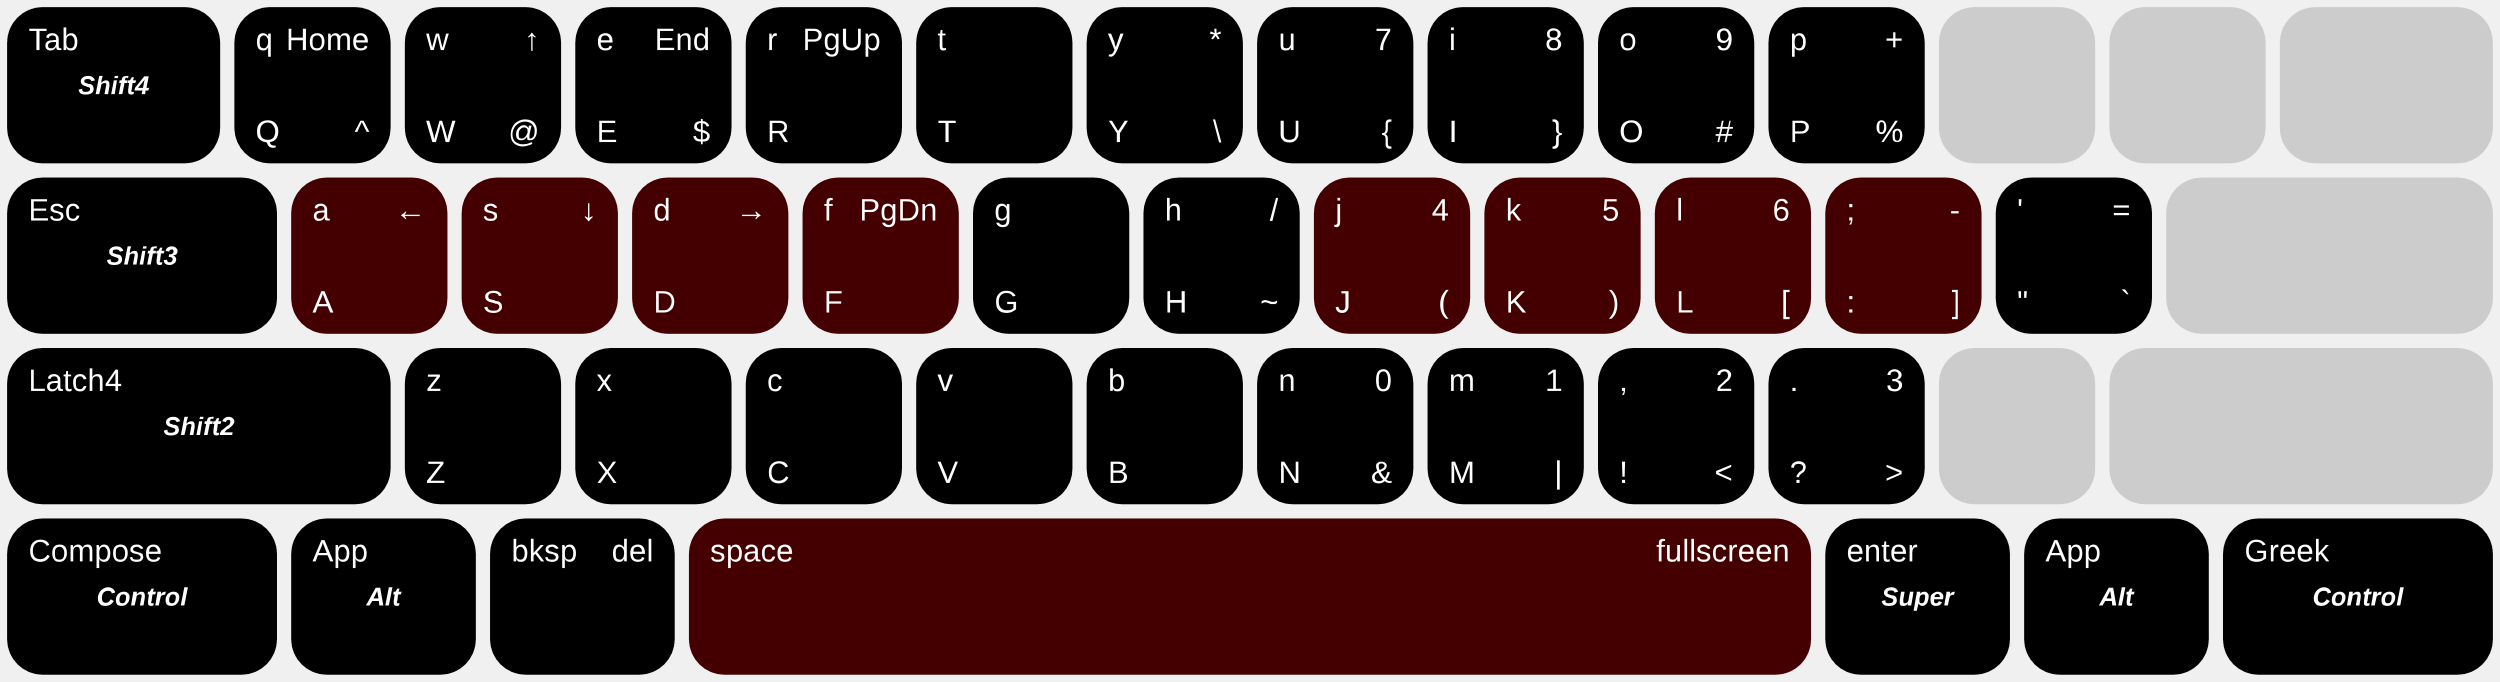
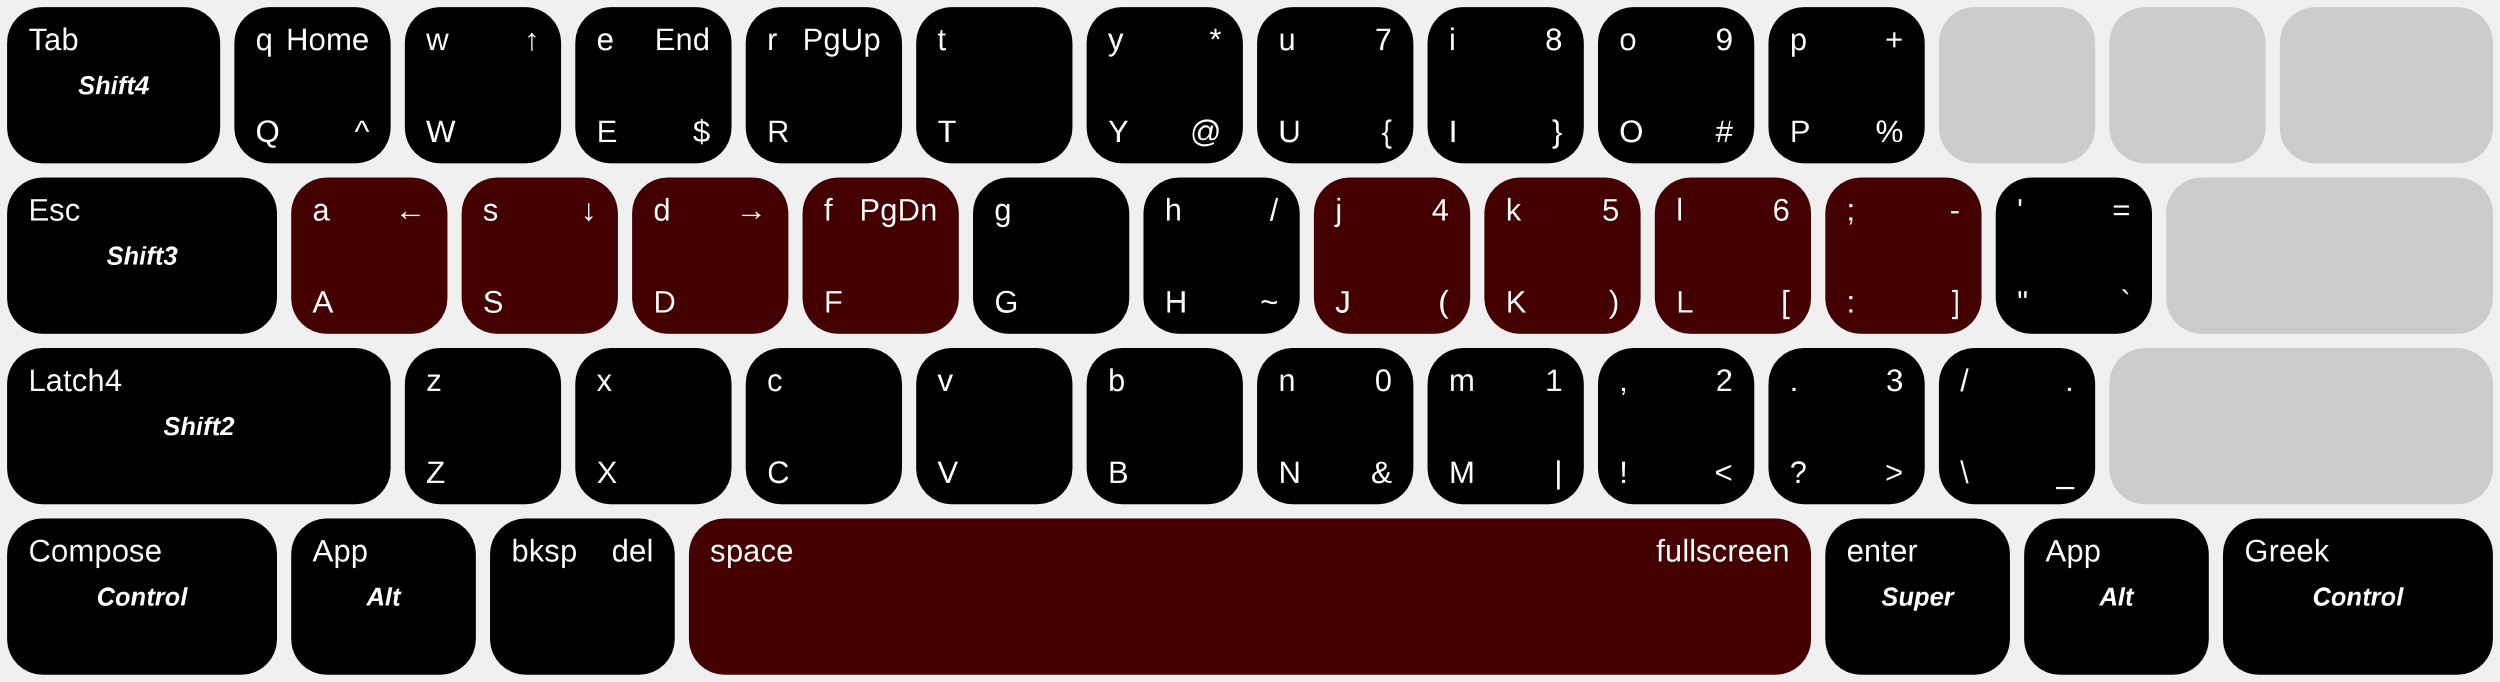
<svg xmlns="http://www.w3.org/2000/svg" width="1320" height="360" version="1.1" viewBox="0 0 88 24">
  <defs>
    <style type="text/css">
rect {
    fill: #000;
    stroke: #000;
    stroke-width: 1.5;
}
text {
    font-size: 1.1px;
    font-family: Arial, Helvetica, sans-serif;
    fill: #fff;
}
.homerow { fill: #400; stroke: #400; }
.dim { fill: #ccc; stroke: #ccc; }
.mid { text-anchor: middle; dominant-baseline: central; font-style: italic; font-size: 0.9px; font-weight: bold; }
.tl { text-anchor: start; dominant-baseline: hanging; }
.tr { text-anchor: end; dominant-baseline: hanging; }
.bl { text-anchor: start; dominant-baseline: no-change; }
.br { text-anchor: end; dominant-baseline: no-change; }
</style>
  </defs>
  <rect class="Tab" x="1" y="1" width="6" height="4" ry=".5" />
  <text class="Tab tl" x="1" y="1">Tab</text>
  <text class="Tab mid" x="4" y="3">Shift4</text>
  <rect class="q" x="9" y="1" width="4" height="4" ry=".5" />
  <text class="q tl" x="9" y="1">q</text>
  <text class="q bl" x="9" y="5">Q</text>
  <text class="q tr" x="13" y="1">Home</text>
  <text class="q br" x="13" y="5">^</text>
  <rect class="w" x="15" y="1" width="4" height="4" ry=".5" />
  <text class="w tl" x="15" y="1">w</text>
  <text class="w bl" x="15" y="5">W</text>
  <text class="w tr" x="19" y="1">↑</text>
-   <text class="w br" x="19" y="5">@</text>
+   <text class="w br" x="19" y="5" />
  <rect class="e" x="21" y="1" width="4" height="4" ry=".5" />
  <text class="e tl" x="21" y="1">e</text>
  <text class="e bl" x="21" y="5">E</text>
  <text class="e tr" x="25" y="1">End</text>
  <text class="e br" x="25" y="5">$</text>
  <rect class="r" x="27" y="1" width="4" height="4" ry=".5" />
  <text class="r tl" x="27" y="1">r</text>
  <text class="r bl" x="27" y="5">R</text>
  <text class="r tr" x="31" y="1">PgUp</text>
  <text class="r br" x="31" y="5" />
  <rect class="t" x="33" y="1" width="4" height="4" ry=".5" />
  <text class="t tl" x="33" y="1">t</text>
  <text class="t bl" x="33" y="5">T</text>
  <text class="t tr" x="37" y="1" />
  <text class="t br" x="37" y="5" />
  <rect class="y" x="39" y="1" width="4" height="4" ry=".5" />
  <text class="y tl" x="39" y="1">y</text>
  <text class="y bl" x="39" y="5">Y</text>
  <text class="y tr" x="43" y="1">*</text>
-   <text class="y br" x="43" y="5">\</text>
+   <text class="y br" x="43" y="5">@</text>
  <rect class="u" x="45" y="1" width="4" height="4" ry=".5" />
  <text class="u tl" x="45" y="1">u</text>
  <text class="u bl" x="45" y="5">U</text>
  <text class="u tr" x="49" y="1">7</text>
  <text class="u br" x="49" y="5">{</text>
  <rect class="i" x="51" y="1" width="4" height="4" ry=".5" />
  <text class="i tl" x="51" y="1">i</text>
  <text class="i bl" x="51" y="5">I</text>
  <text class="i tr" x="55" y="1">8</text>
  <text class="i br" x="55" y="5">}</text>
  <rect class="o" x="57" y="1" width="4" height="4" ry=".5" />
  <text class="o tl" x="57" y="1">o</text>
  <text class="o bl" x="57" y="5">O</text>
  <text class="o tr" x="61" y="1">9</text>
  <text class="o br" x="61" y="5">#</text>
  <rect class="p" x="63" y="1" width="4" height="4" ry=".5" />
  <text class="p tl" x="63" y="1">p</text>
  <text class="p bl" x="63" y="5">P</text>
  <text class="p tr" x="67" y="1">+</text>
  <text class="p br" x="67" y="5">%</text>
  <rect class="braceleft dim" x="69" y="1" width="4" height="4" ry=".5" />
  <rect class="braceright dim" x="75" y="1" width="4" height="4" ry=".5" />
  <rect class="backslash dim" x="81" y="1" width="6" height="4" ry=".5" />
  <rect class="CapsLock" x="1" y="7" width="8" height="4" ry=".5" />
  <text class="CapsLock tl" x="1" y="7">Esc</text>
  <text class="CapsLock mid" x="5" y="9">Shift3</text>
  <rect class="a homerow" x="11" y="7" width="4" height="4" ry=".5" />
  <text class="a tl" x="11" y="7">a</text>
  <text class="a bl" x="11" y="11">A</text>
  <text class="a tr" x="15" y="7">←</text>
  <text class="a br" x="15" y="11" />
  <rect class="s homerow" x="17" y="7" width="4" height="4" ry=".5" />
  <text class="s tl" x="17" y="7">s</text>
  <text class="s bl" x="17" y="11">S</text>
  <text class="s tr" x="21" y="7">↓</text>
  <text class="s br" x="21" y="11" />
  <rect class="d homerow" x="23" y="7" width="4" height="4" ry=".5" />
  <text class="d tl" x="23" y="7">d</text>
  <text class="d bl" x="23" y="11">D</text>
  <text class="d tr" x="27" y="7">→</text>
  <text class="d br" x="27" y="11" />
  <rect class="f homerow" x="29" y="7" width="4" height="4" ry=".5" />
  <text class="f tl" x="29" y="7">f</text>
  <text class="f bl" x="29" y="11">F</text>
  <text class="f tr" x="33" y="7">PgDn</text>
  <text class="f br" x="33" y="11" />
  <rect class="g" x="35" y="7" width="4" height="4" ry=".5" />
  <text class="g tl" x="35" y="7">g</text>
  <text class="g bl" x="35" y="11">G</text>
  <text class="g tr" x="39" y="7" />
  <text class="g br" x="39" y="11" />
  <rect class="h" x="41" y="7" width="4" height="4" ry=".5" />
  <text class="h tl" x="41" y="7">h</text>
  <text class="h bl" x="41" y="11">H</text>
  <text class="h tr" x="45" y="7">/</text>
  <text class="h br" x="45" y="11">~</text>
  <rect class="j homerow" x="47" y="7" width="4" height="4" ry=".5" />
  <text class="j tl" x="47" y="7">j</text>
  <text class="j bl" x="47" y="11">J</text>
  <text class="j tr" x="51" y="7">4</text>
  <text class="j br" x="51" y="11">(</text>
  <rect class="k homerow" x="53" y="7" width="4" height="4" ry=".5" />
  <text class="k tl" x="53" y="7">k</text>
  <text class="k bl" x="53" y="11">K</text>
  <text class="k tr" x="57" y="7">5</text>
  <text class="k br" x="57" y="11">)</text>
  <rect class="l homerow" x="59" y="7" width="4" height="4" ry=".5" />
  <text class="l tl" x="59" y="7">l</text>
  <text class="l bl" x="59" y="11">L</text>
  <text class="l tr" x="63" y="7">6</text>
  <text class="l br" x="63" y="11">[</text>
  <rect class="semicolon homerow" x="65" y="7" width="4" height="4" ry=".5" />
  <text class="semicolon tl" x="65" y="7">;</text>
  <text class="semicolon bl" x="65" y="11">:</text>
  <text class="semicolon tr" x="69" y="7">-</text>
  <text class="semicolon br" x="69" y="11">]</text>
  <rect class="apostrophe" x="71" y="7" width="4" height="4" ry=".5" />
  <text class="apostrophe tl" x="71" y="7">'</text>
  <text class="apostrophe bl" x="71" y="11">"</text>
  <text class="apostrophe tr" x="75" y="7">=</text>
  <text class="apostrophe br" x="75" y="11">`</text>
  <rect class="Return dim" x="77" y="7" width="10" height="4" ry=".5" />
  <rect class="Shift_L" x="1" y="13" width="12" height="4" ry=".5" />
  <text class="Shift_L tl" x="1" y="13">Latch4</text>
  <text class="Shift_L mid" x="7" y="15">Shift2</text>
  <rect class="z" x="15" y="13" width="4" height="4" ry=".5" />
  <text class="z tl" x="15" y="13">z</text>
  <text class="z bl" x="15" y="17">Z</text>
  <text class="z tr" x="19" y="13" />
  <text class="z br" x="19" y="17" />
  <rect class="x" x="21" y="13" width="4" height="4" ry=".5" />
  <text class="x tl" x="21" y="13">x</text>
  <text class="x bl" x="21" y="17">X</text>
  <text class="x tr" x="25" y="13" />
  <text class="x br" x="25" y="17" />
  <rect class="c" x="27" y="13" width="4" height="4" ry=".5" />
  <text class="c tl" x="27" y="13">c</text>
  <text class="c bl" x="27" y="17">C</text>
  <text class="c tr" x="31" y="13" />
  <text class="c br" x="31" y="17" />
  <rect class="v" x="33" y="13" width="4" height="4" ry=".5" />
  <text class="v tl" x="33" y="13">v</text>
  <text class="v bl" x="33" y="17">V</text>
  <text class="v tr" x="37" y="13" />
  <text class="v br" x="37" y="17" />
  <rect class="b" x="39" y="13" width="4" height="4" ry=".5" />
  <text class="b tl" x="39" y="13">b</text>
  <text class="b bl" x="39" y="17">B</text>
  <text class="b tr" x="43" y="13" />
  <text class="b br" x="43" y="17" />
  <rect class="n" x="45" y="13" width="4" height="4" ry=".5" />
  <text class="n tl" x="45" y="13">n</text>
  <text class="n bl" x="45" y="17">N</text>
  <text class="n tr" x="49" y="13">0</text>
  <text class="n br" x="49" y="17">&amp;</text>
  <rect class="m" x="51" y="13" width="4" height="4" ry=".5" />
  <text class="m tl" x="51" y="13">m</text>
  <text class="m bl" x="51" y="17">M</text>
  <text class="m tr" x="55" y="13">1</text>
  <text class="m br" x="55" y="17">|</text>
  <rect class="comma" x="57" y="13" width="4" height="4" ry=".5" />
  <text class="comma tl" x="57" y="13">,</text>
  <text class="comma bl" x="57" y="17">!</text>
  <text class="comma tr" x="61" y="13">2</text>
  <text class="comma br" x="61" y="17">&lt;</text>
  <rect class="dot" x="63" y="13" width="4" height="4" ry=".5" />
  <text class="dot tl" x="63" y="13">.</text>
  <text class="dot bl" x="63" y="17">?</text>
  <text class="dot tr" x="67" y="13">3</text>
  <text class="dot br" x="67" y="17">&gt;</text>
-   <rect class="slash dim" x="69" y="13" width="4" height="4" ry=".5" />
+   <rect class="slash" x="69" y="13" width="4" height="4" ry=".5" />
+   <text class="slash tl" x="69" y="13">/</text>
+   <text class="slash bl" x="69" y="17">\</text>
+   <text class="slash tr" x="73" y="13">.</text>
+   <text class="slash br" x="73" y="17">_</text>
  <rect class="Shift_R dim" x="75" y="13" width="12" height="4" ry=".5" />
  <rect class="Control_L" x="1" y="19" width="8" height="4" ry=".5" />
  <text class="Control_L tl" x="1" y="19">Compose</text>
  <text class="Control_L mid" x="5" y="21">Control</text>
  <rect class="Super_L" x="11" y="19" width="5" height="4" ry=".5" />
  <text class="Super_L tl" x="11" y="19">App</text>
  <text class="Super_L mid" x="13.5" y="21">Alt</text>
  <rect class="Alt_L" x="18" y="19" width="5" height="4" ry=".5" />
  <text class="Alt_L tl" x="18" y="19">bksp</text>
  <text class="Alt_L tr" x="23" y="19">del</text>
  <rect class="space homerow" x="25" y="19" width="38" height="4" ry=".5" />
  <text class="space tl" x="25" y="19">space</text>
  <text class="space tr" x="63" y="19">fullscreen</text>
  <rect class="Alt_R" x="65" y="19" width="5" height="4" ry=".5" />
  <text class="Alt_R tl" x="65" y="19">enter</text>
  <text class="Alt_R mid" x="67.5" y="21">Super</text>
  <rect class="Super_R" x="72" y="19" width="5" height="4" ry=".5" />
  <text class="Super_R tl" x="72" y="19">App</text>
  <text class="Super_R mid" x="74.5" y="21">Alt</text>
  <rect class="Control_R" x="79" y="19" width="8" height="4" ry=".5" />
  <text class="Control_R tl" x="79" y="19">Greek</text>
  <text class="Control_R mid" x="83" y="21">Control</text>
</svg>
